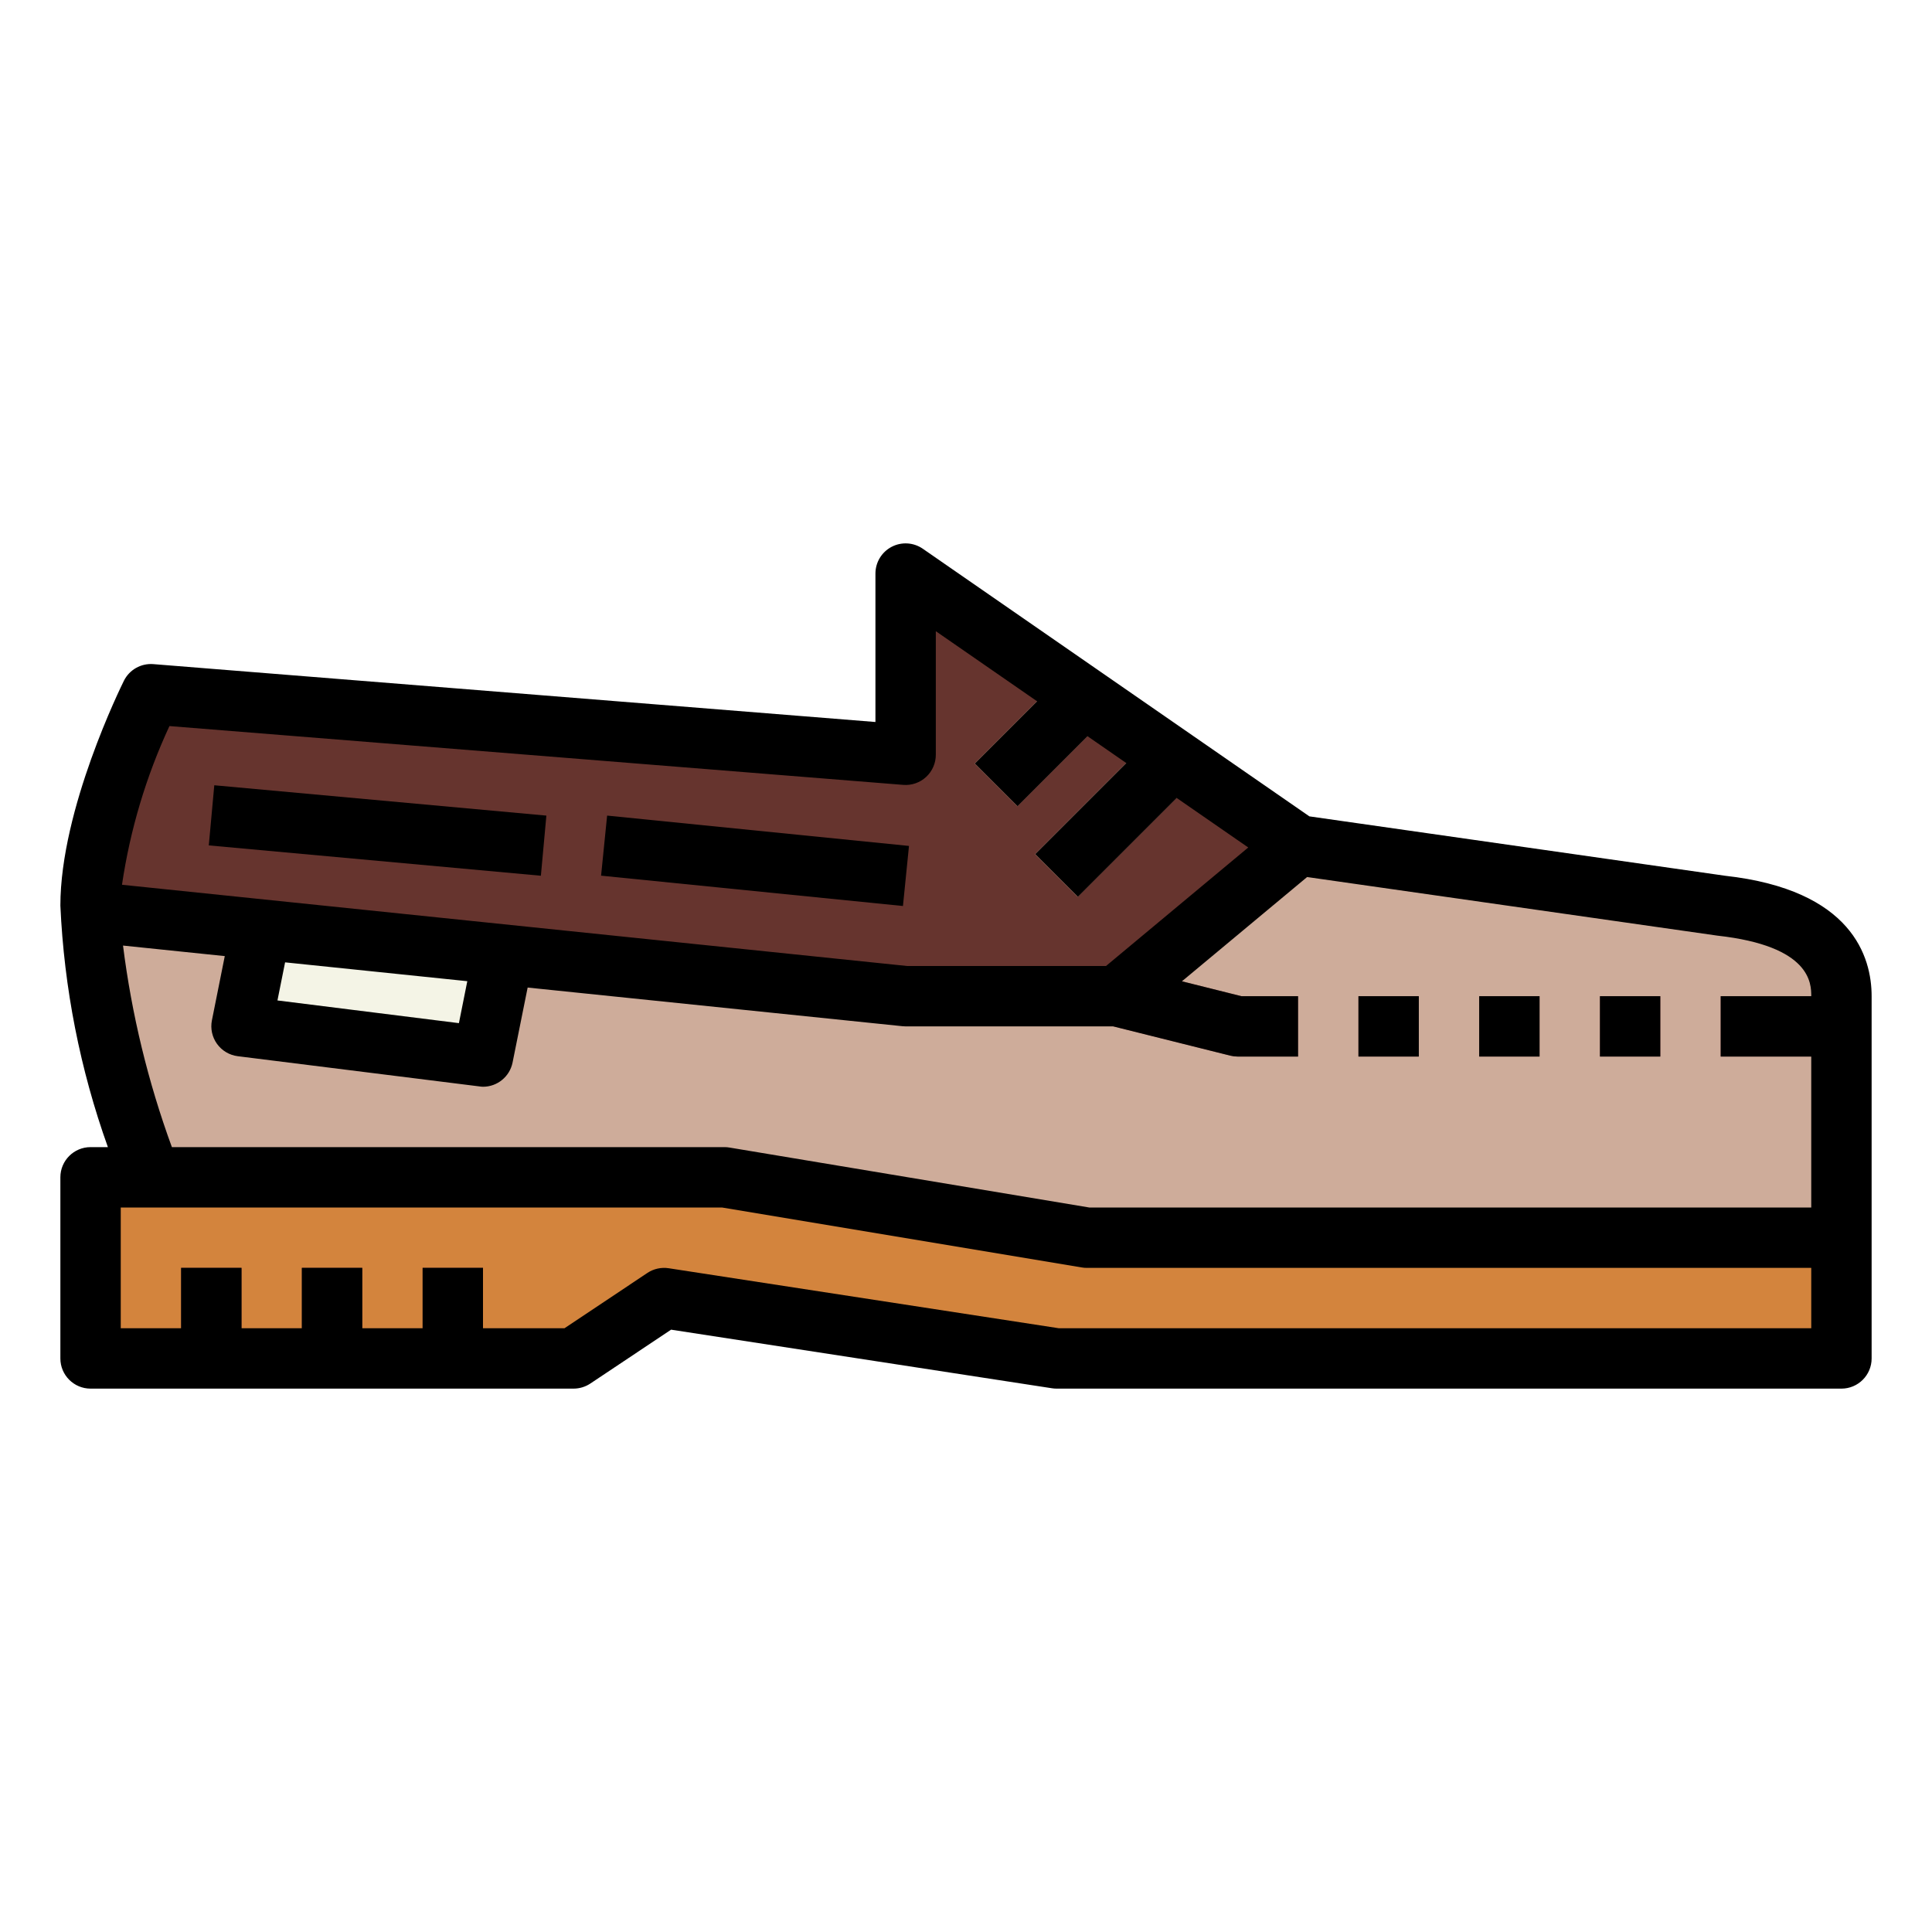
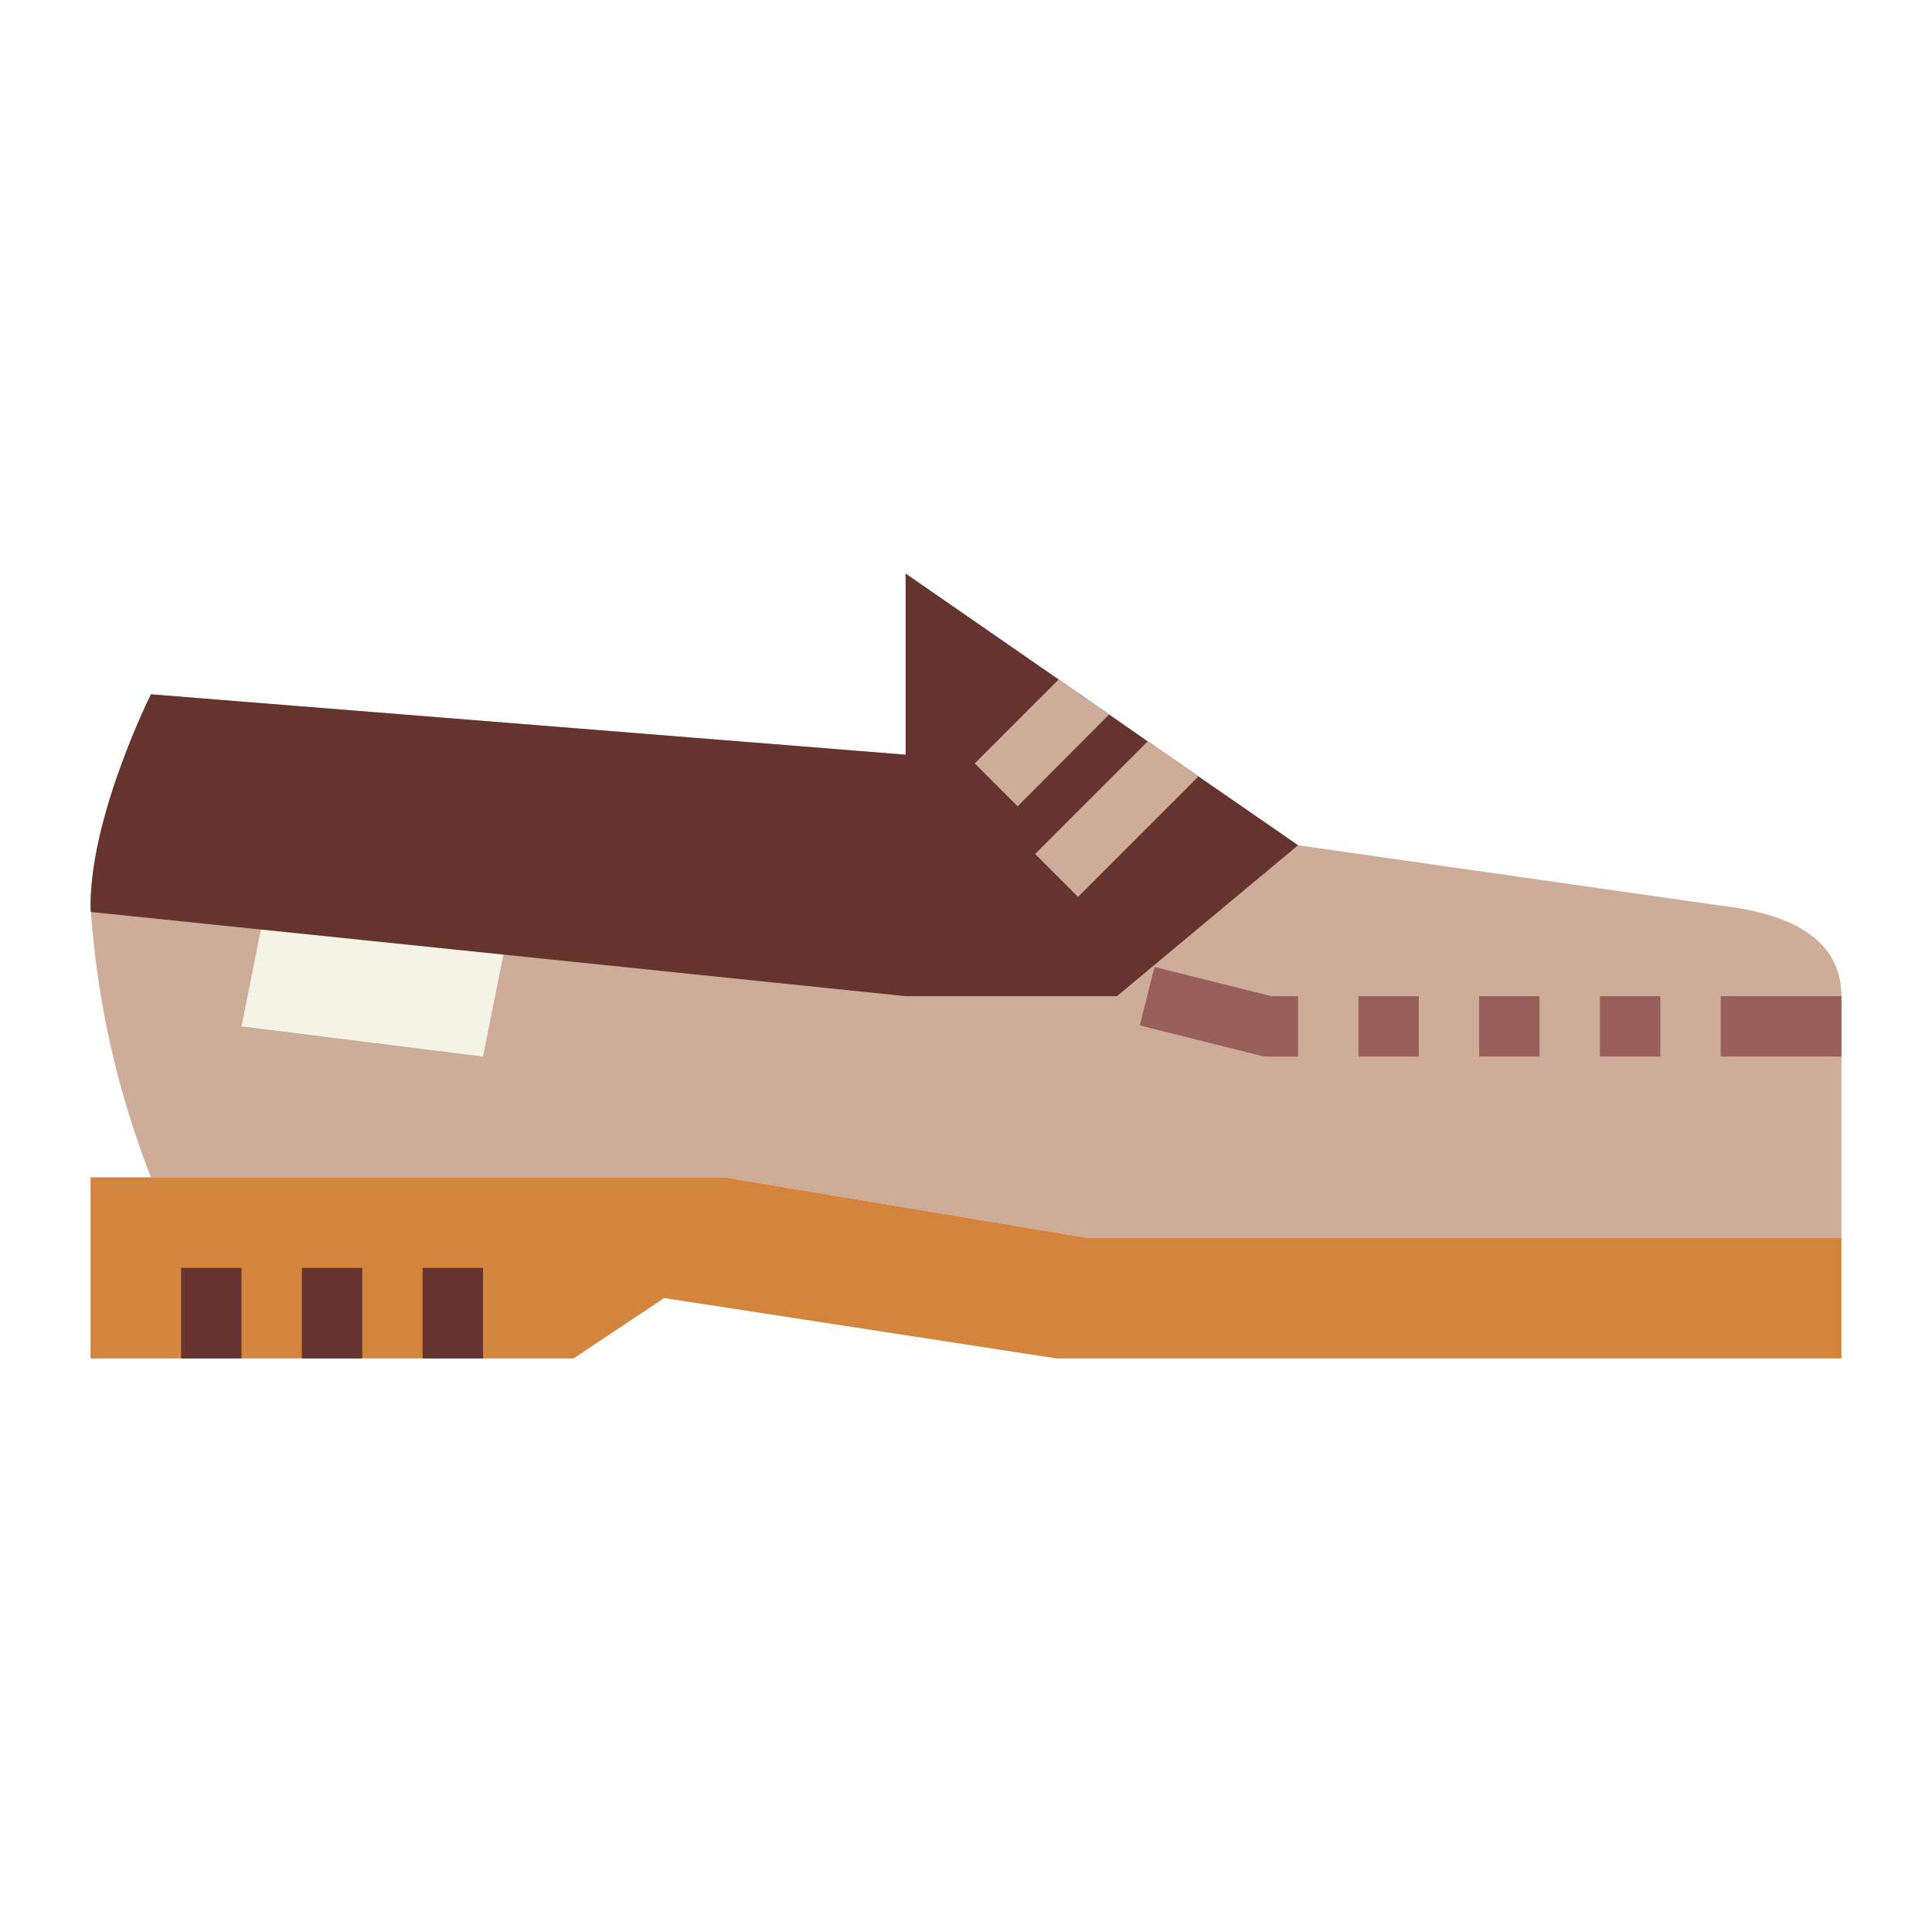
<svg xmlns="http://www.w3.org/2000/svg" height="512" viewBox="0 0 64 64" width="512">
-   <g id="Filled_outline" data-name="Filled outline">
-     <path d="m43 28-13-9v6l-25-2s-2 4-2 7a29.557 29.557 0 0 0 2 9h19l12 2h25v-8c0-2.038-1.974-2.775-4-3z" fill="#ceac9a" />
-     <path d="m36 41-12-2h-21v6h16l3-2 13 2h26v-4z" fill="#d3843d" />
-     <path d="m11.5 21.977h2v11.045h-2z" transform="matrix(.091 -.996 .996 .091 -16.019 37.459)" />
-     <path d="m24 23.475h2v10.05h-2z" transform="matrix(.1 -.995 .995 .1 -5.846 50.54)" />
-     <path d="m30 25-25-2s-2 4-2 7c0 .068 0 .139.006.208l26.994 2.792h7l6-5-13-9z" fill="#66342e" />
-     <path d="m16.676 31.622-8.034-.831-.642 3.209 8 1z" fill="#f4f4e6" />
-     <path d="m32.379 23.5h4.243v2h-4.243z" fill="#ceac9a" transform="matrix(.707 -.707 .707 .707 -7.219 31.571)" />
-     <path d="m34.172 26h5.657v2h-5.657z" fill="#ceac9a" transform="matrix(.707 -.707 .707 .707 -8.255 34.071)" />
-     <g fill="#995f5b">
-       <path d="m45 33h2v2h-2z" />
-       <path d="m49 33h2v2h-2z" />
-       <path d="m53 33h2v2h-2z" />
-       <path d="m57 33h4v2h-4z" />
-       <path d="m43 35h-2a1 1 0 0 1 -.243-.03l-4-1 .486-1.94 3.88.97h1.877z" />
-     </g>
-     <path d="m6 42h2v3h-2z" fill="#66342e" />
-     <path d="m10 42h2v3h-2z" fill="#66342e" />
-     <path d="m14 42h2v3h-2z" fill="#66342e" />
-     <path d="m11.5 21.977h2v11.045h-2z" transform="matrix(.091 -.996 .996 .091 -16.019 37.459)" />
-     <path d="m24 23.475h2v10.05h-2z" transform="matrix(.1 -.995 .995 .1 -5.846 50.54)" />
-     <path d="m57.142 29.01-13.767-1.967-12.806-8.865a1 1 0 0 0 -1.569.822v4.917l-23.92-1.917a1 1 0 0 0 -.975.55c-.085.175-2.105 4.25-2.105 7.45a27.383 27.383 0 0 0 1.574 8h-.574a1 1 0 0 0 -1 1v6a1 1 0 0 0 1 1h16a1.006 1.006 0 0 0 .555-.168l2.676-1.785 12.617 1.941a.964.964 0 0 0 .152.012h26a1 1 0 0 0 1-1v-12c0-1.289-.635-3.521-4.858-3.99zm-51.529-4.958 24.307 1.948a1 1 0 0 0 1.08-1v-4.091l3.355 2.322-2.062 2.062 1.414 1.414 2.319-2.319 1.283.889-3.016 3.016 1.414 1.414 3.273-3.273 2.37 1.64-4.712 3.926h-6.586l-26.011-2.691a19.123 19.123 0 0 1 1.572-5.257zm3.831 7.827 6.036.624-.278 1.39-6.011-.752zm-5.369-.556 3.371.349-.426 2.128a1 1 0 0 0 .856 1.188l8 1a.875.875 0 0 0 .124.012 1 1 0 0 0 .979-.8l.5-2.486 12.421 1.281c.034 0 .069.005.1.005h6.876l3.881.97a1 1 0 0 0 .243.03h2v-2h-1.877l-1.97-.493 4.147-3.454 13.59 1.941c3.11.345 3.11 1.595 3.11 2.006h-3v2h3v5h-23.917l-11.918-1.986a.919.919 0 0 0 -.165-.014h-18.306a30.513 30.513 0 0 1 -1.619-6.677zm55.925 12.677h-24.923l-12.925-1.988a1 1 0 0 0 -.707.156l-2.745 1.832h-2.7v-2h-2v2h-2v-2h-2v2h-2v-2h-2v2h-2v-4h19.917l11.918 1.986a.919.919 0 0 0 .165.014h24z" />
+   <path d="m61 33v8h-25l-12-2h-19a29.922 29.922 0 0 1 -1.99-8.79 1.477 1.477 0 0 1 -.01-.21c0-3 2-7 2-7l25 2v-6l5.07 3.51 1.67 1.16 1.28.89 1.68 1.16 3.3 2.28 14 2c2.03.23 4 .96 4 3z" fill="#ceac9a" />
+   <path d="m16.751 31.246-8.011-.947-.74 3.701 8 1z" fill="#f4f4e6" />
+   <path d="m36 41-12-2h-21v6h16l3-2 13 2h26v-4z" fill="#d3843d" />
+   <path d="m11.5 21.977h2v11.045h-2z" transform="matrix(.091 -.996 .996 .091 -16.019 37.459)" />
+   <path d="m24 23.475h2v10.05h-2z" transform="matrix(.1 -.995 .995 .1 -5.846 50.54)" />
+   <path d="m43 28-6 5h-7l-26.99-2.79a1.477 1.477 0 0 1 -.01-.21c0-3 2-7 2-7l25 2v-6l5.07 3.51 1.67 1.16 1.28.89 1.68 1.16z" fill="#66342e" />
+   <path d="m36.74 23.67-3.03 3.04-1.42-1.42 2.78-2.78z" fill="#ceac9a" />
+   <path d="m39.7 25.72-3.99 3.99-1.42-1.42 3.73-3.73z" fill="#ceac9a" />
+   <g fill="#995f5b">
    <path d="m45 33h2v2h-2z" />
    <path d="m49 33h2v2h-2z" />
    <path d="m53 33h2v2h-2z" />
+     <path d="m57 33h4v2h-4z" />
+     <path d="m43 35h-1a1 1 0 0 1 -.243-.03l-4-1 .486-1.94 3.88.97h.877z" />
  </g>
+   <path d="m6 42h2v3h-2z" fill="#66342e" />
+   <path d="m10 42h2v3h-2z" fill="#66342e" />
+   <path d="m14 42h2v3h-2z" fill="#66342e" />
</svg>
